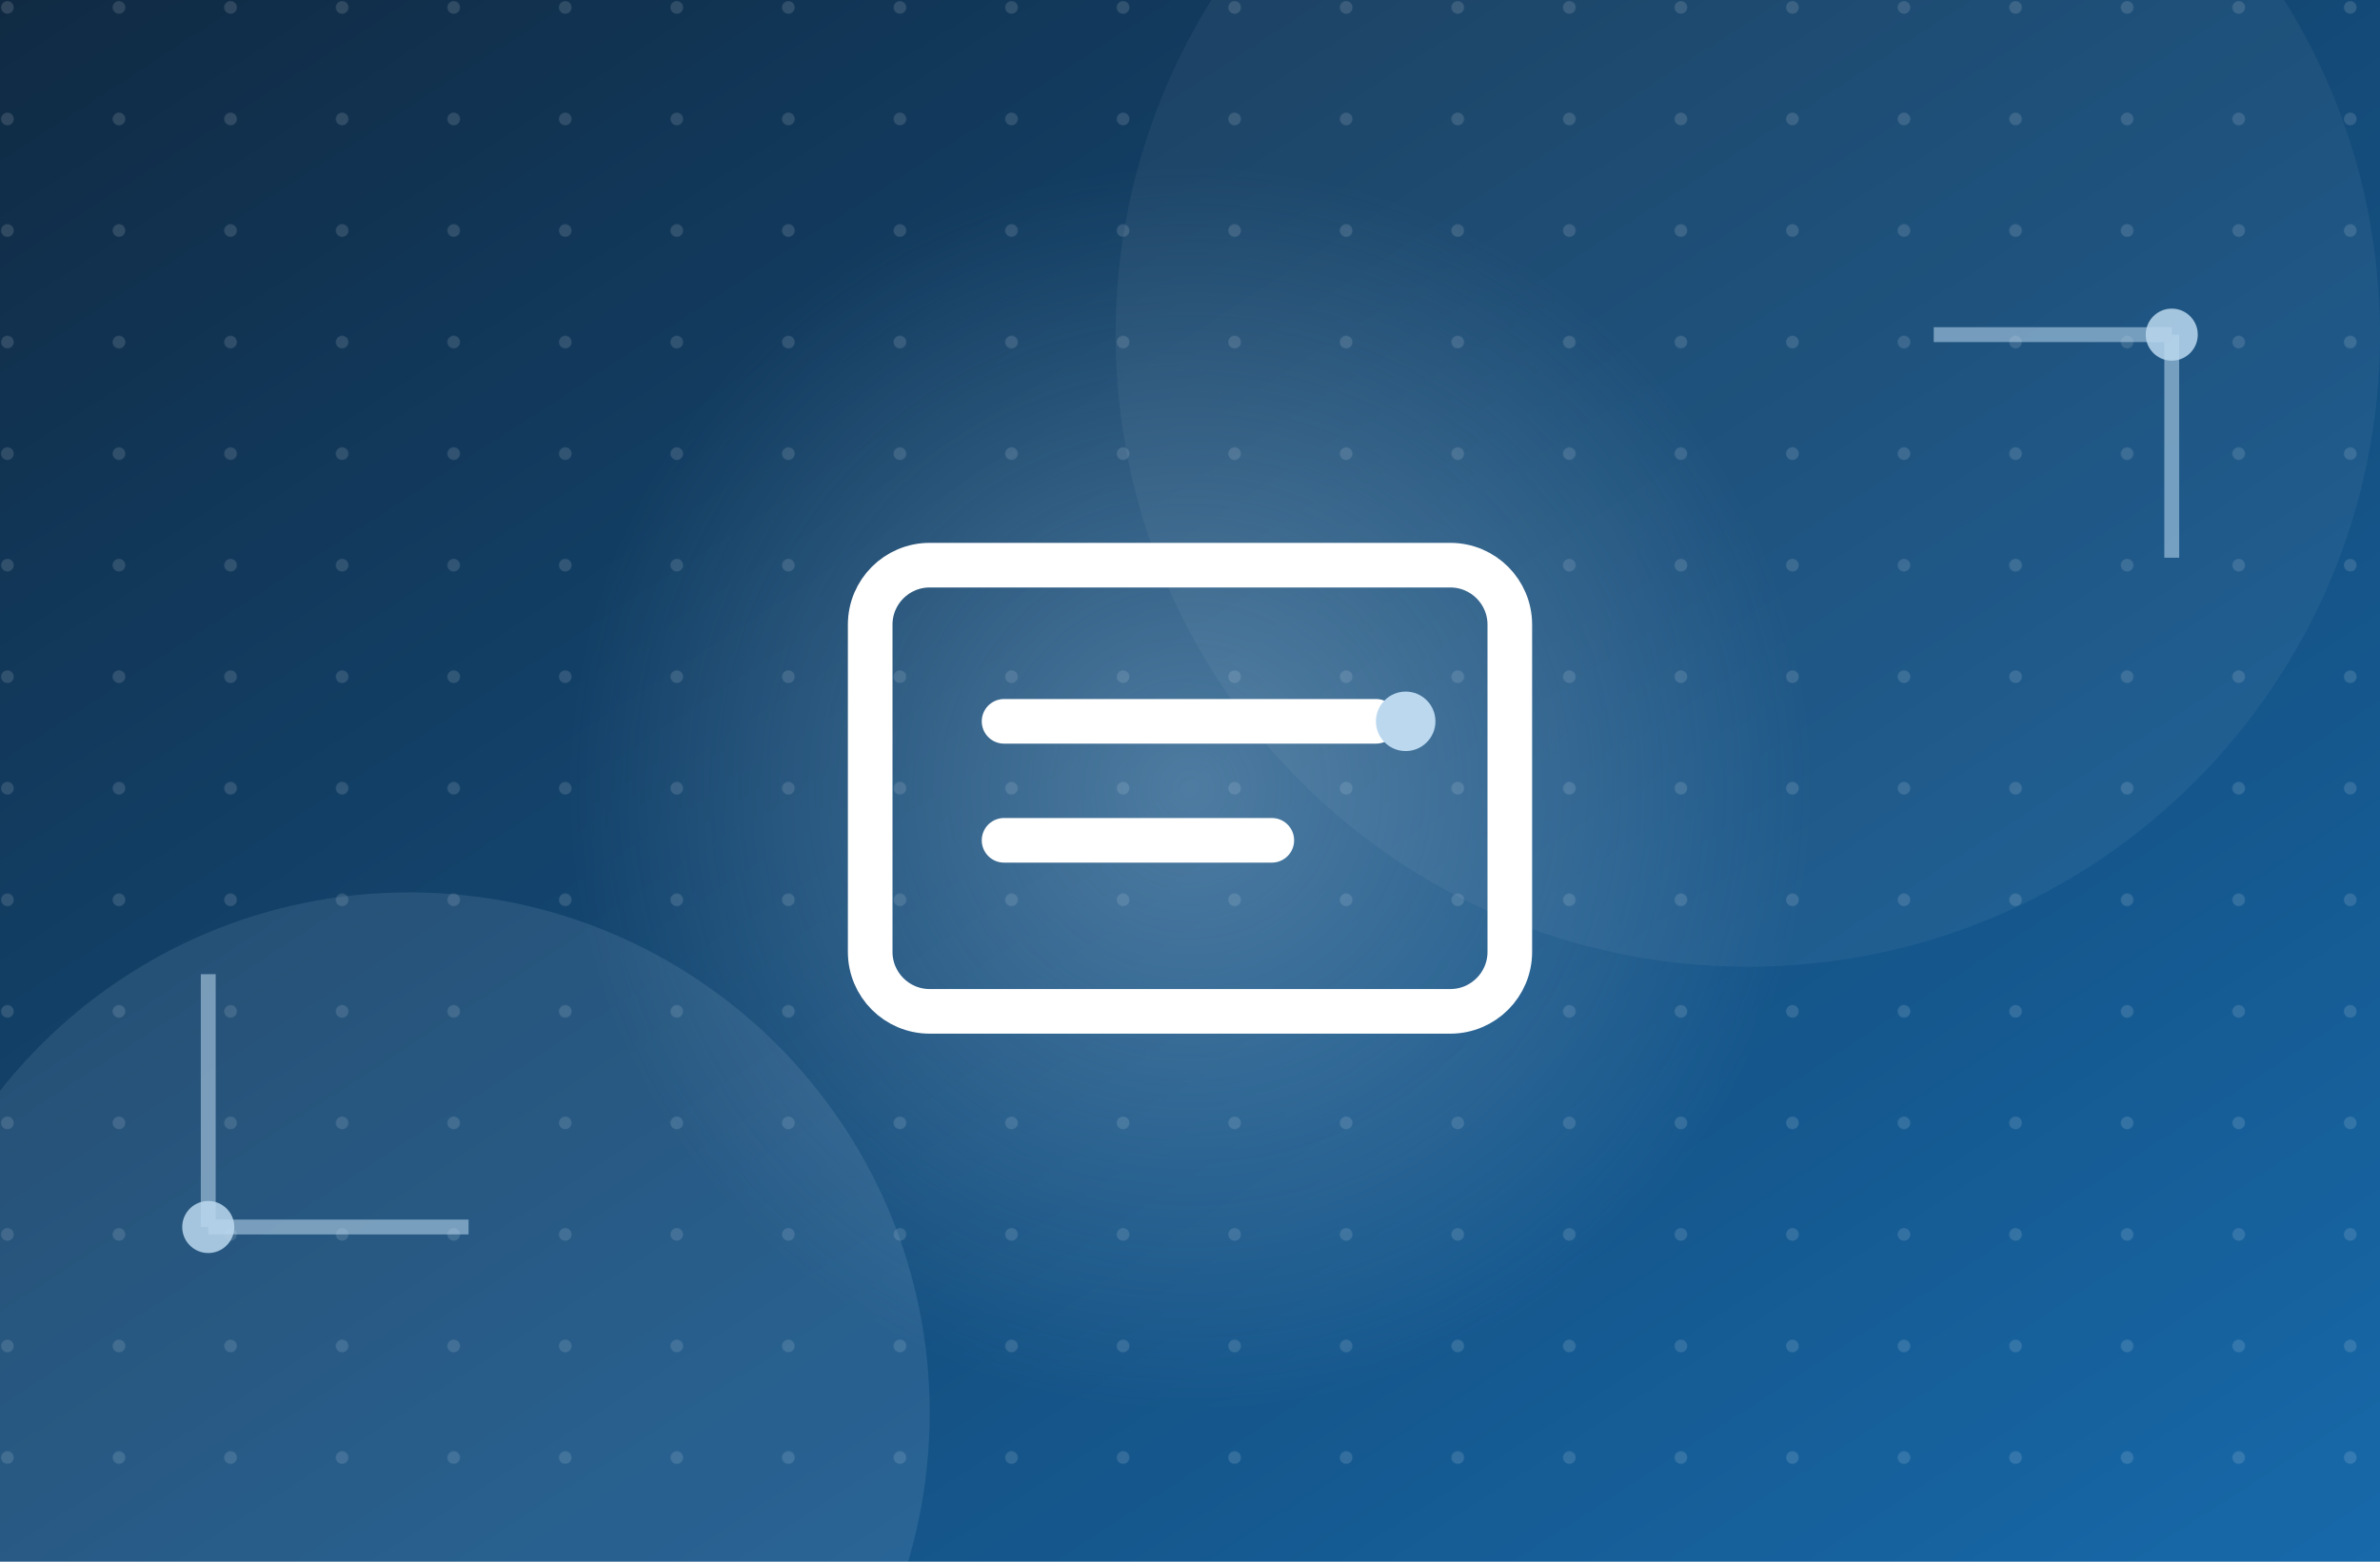
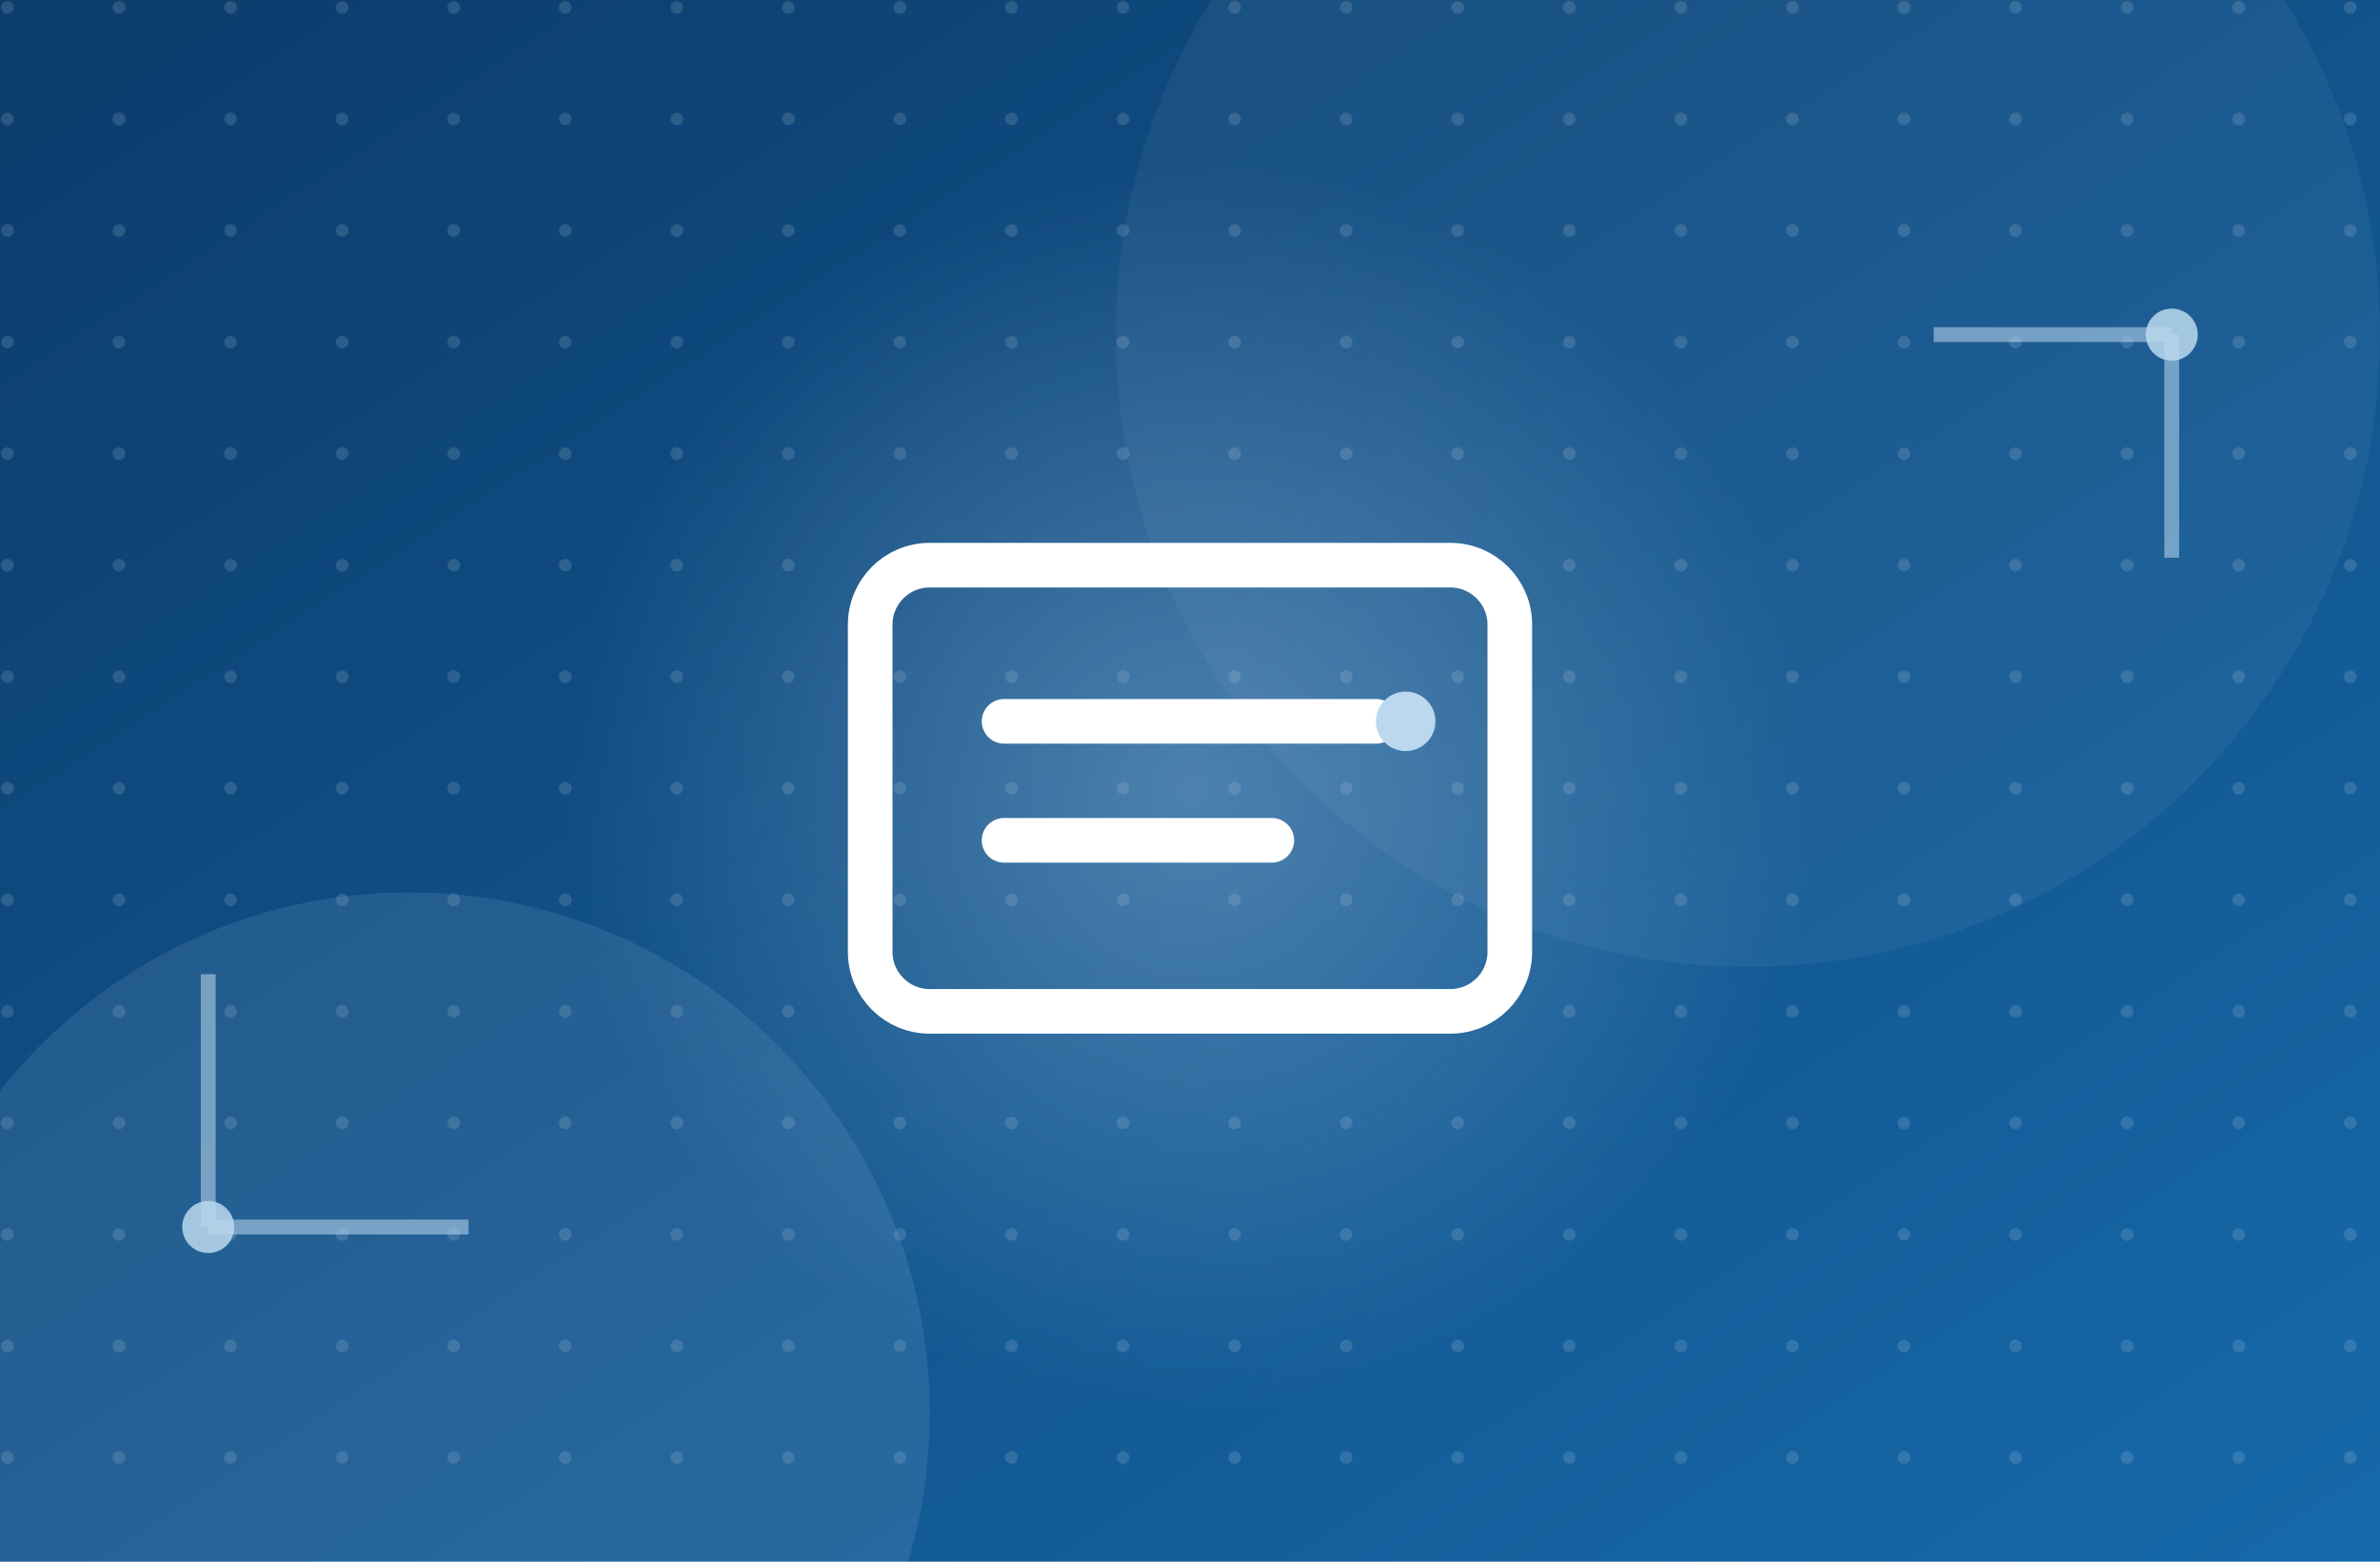
<svg xmlns="http://www.w3.org/2000/svg" viewBox="0 0 640 420" role="img" aria-label="رسم توضيحي لقسم قسم تقني">
  <defs>
    <linearGradient id="bg" x1="0" y1="0" x2="1" y2="1">
-       <stop offset="0" stop-color="#102A43" />
+       <stop offset="0" stop-color="#0B3C6B" />
      <stop offset="1" stop-color="#1769AA" />
    </linearGradient>
    <pattern id="dots" width="30" height="30" patternUnits="userSpaceOnUse">
      <circle cx="2" cy="2" r="1.7" fill="#FFFFFF" opacity="0.13" />
    </pattern>
    <radialGradient id="glow" cx="0.5" cy="0.5" r="0.5">
      <stop offset="0" stop-color="#BBD8EF" stop-opacity="0.35" />
      <stop offset="1" stop-color="#BBD8EF" stop-opacity="0" />
    </radialGradient>
  </defs>
  <rect width="640" height="420" fill="url(#bg)" />
  <rect width="640" height="420" fill="url(#dots)" />
  <circle cx="470" cy="90" r="170" fill="#FFFFFF" opacity="0.05" />
  <circle cx="110" cy="380" r="140" fill="#BBD8EF" opacity="0.12" />
  <circle cx="320" cy="212" r="168" fill="url(#glow)" />
  <g transform="translate(320 212)" fill="none" stroke="#FFFFFF" stroke-width="12" stroke-linecap="round" stroke-linejoin="round">
    <rect x="-86" y="-60" width="172" height="120" rx="16" />
    <path d="M-50 -18 H50 M-50 14 H22" />
    <circle cx="58" cy="-18" r="8" fill="#BBD8EF" stroke="none" />
  </g>
  <g fill="none" stroke="#BBD8EF" stroke-width="4" opacity="0.55">
    <path d="M56 330 H126 M56 330 V262" />
    <path d="M584 90 H520 M584 90 V150" />
  </g>
  <circle cx="56" cy="330" r="7" fill="#BBD8EF" opacity="0.85" />
  <circle cx="584" cy="90" r="7" fill="#BBD8EF" opacity="0.85" />
</svg>
